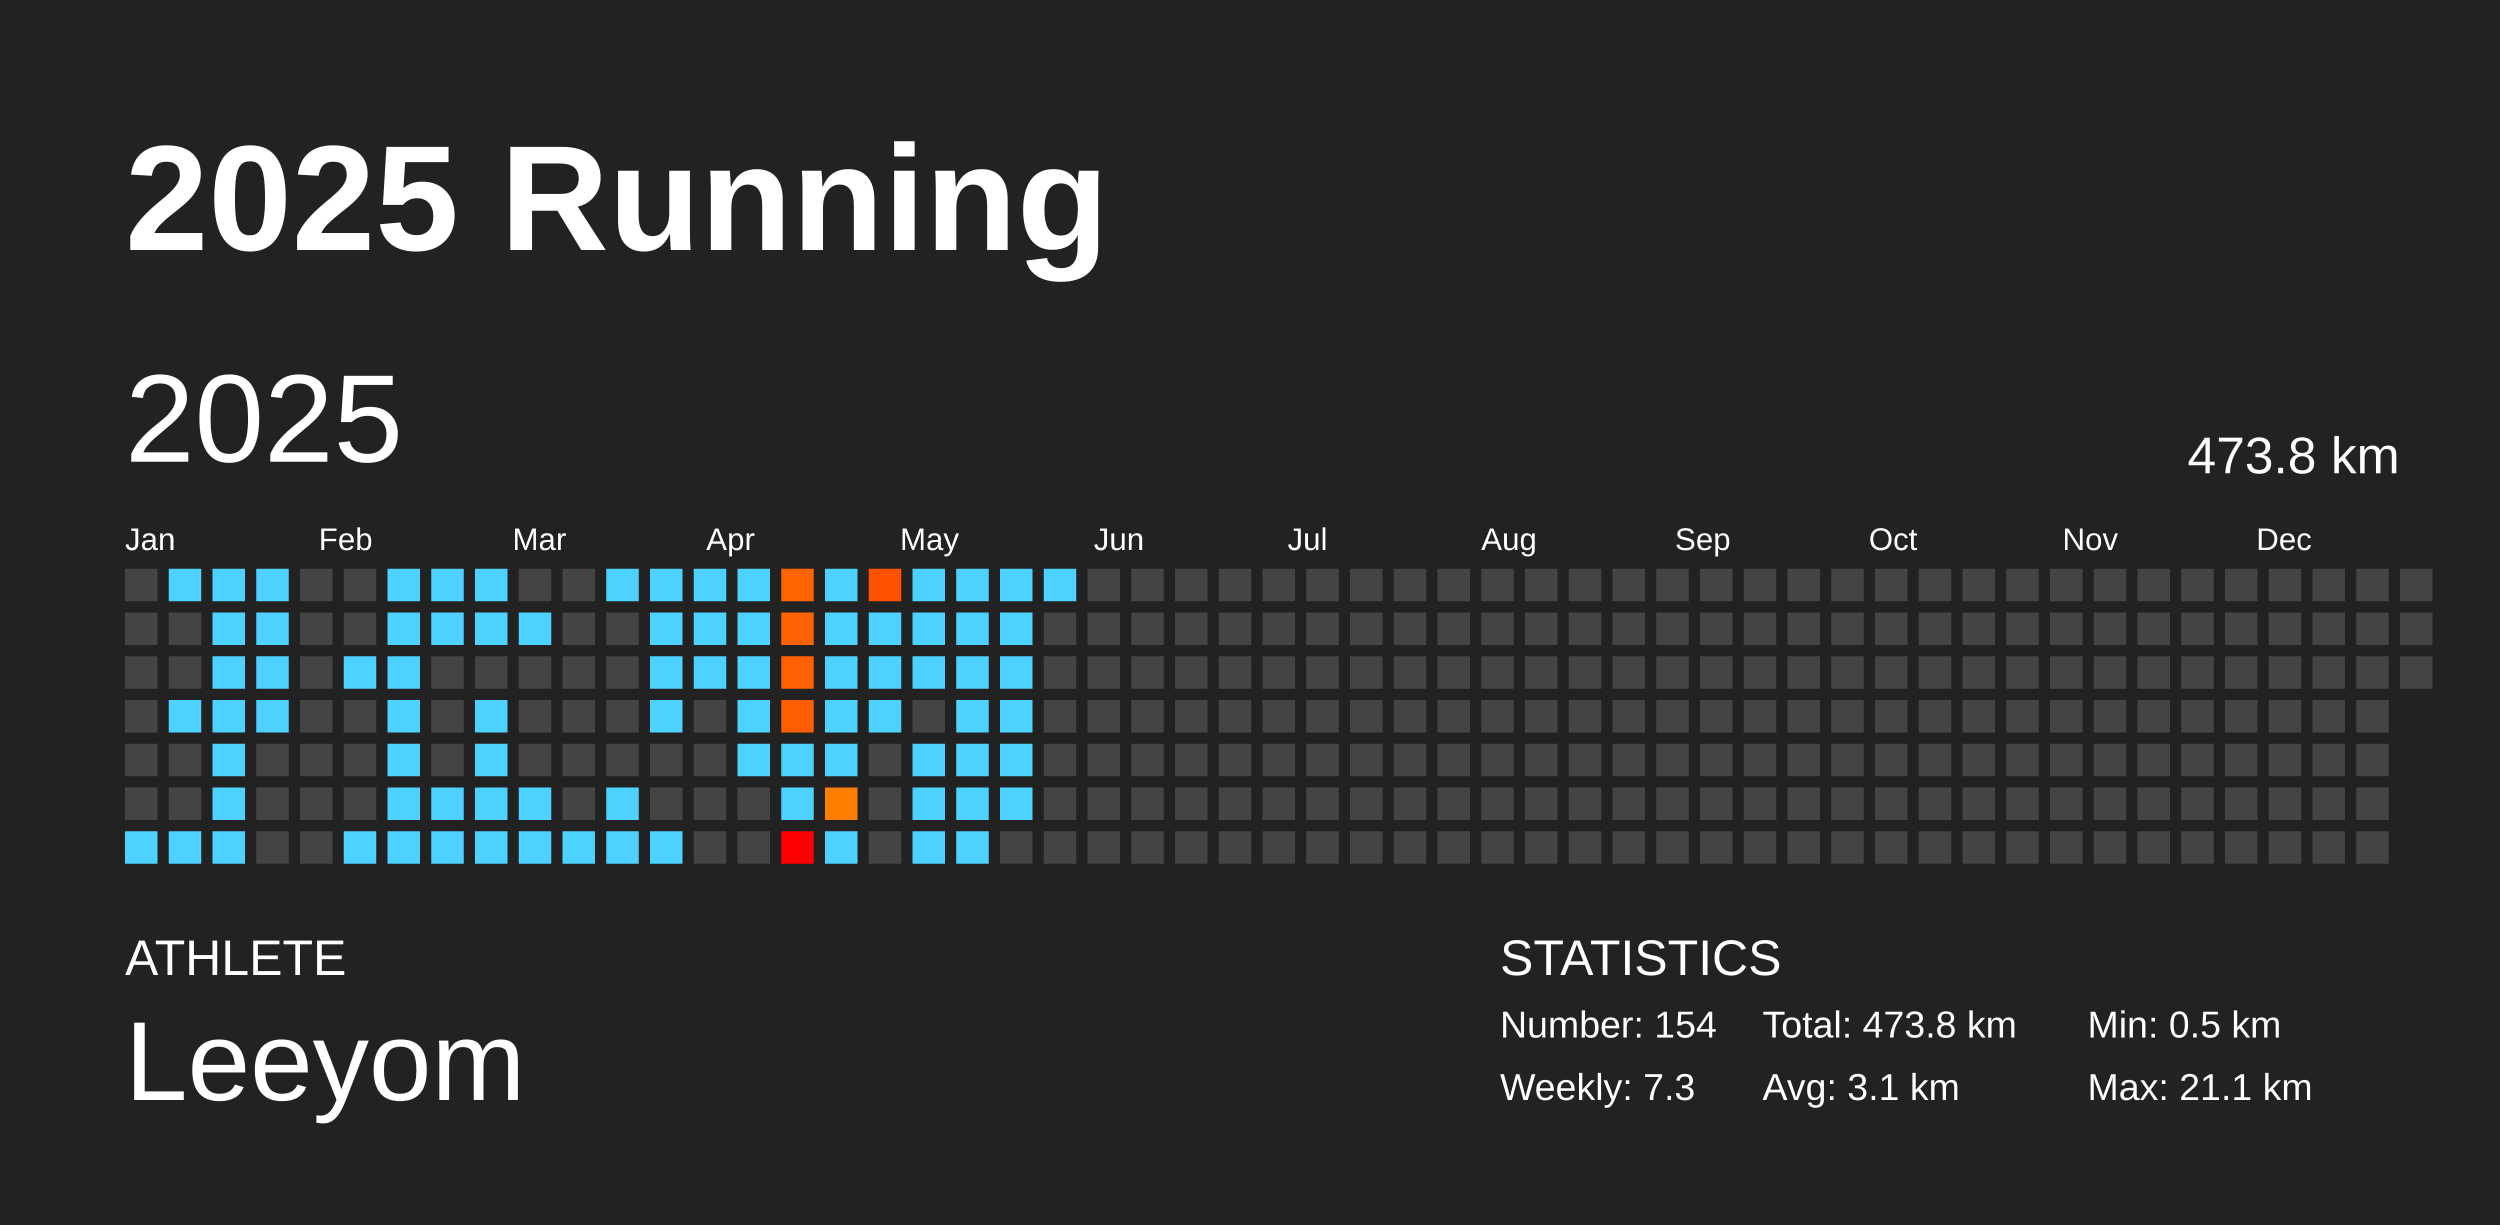
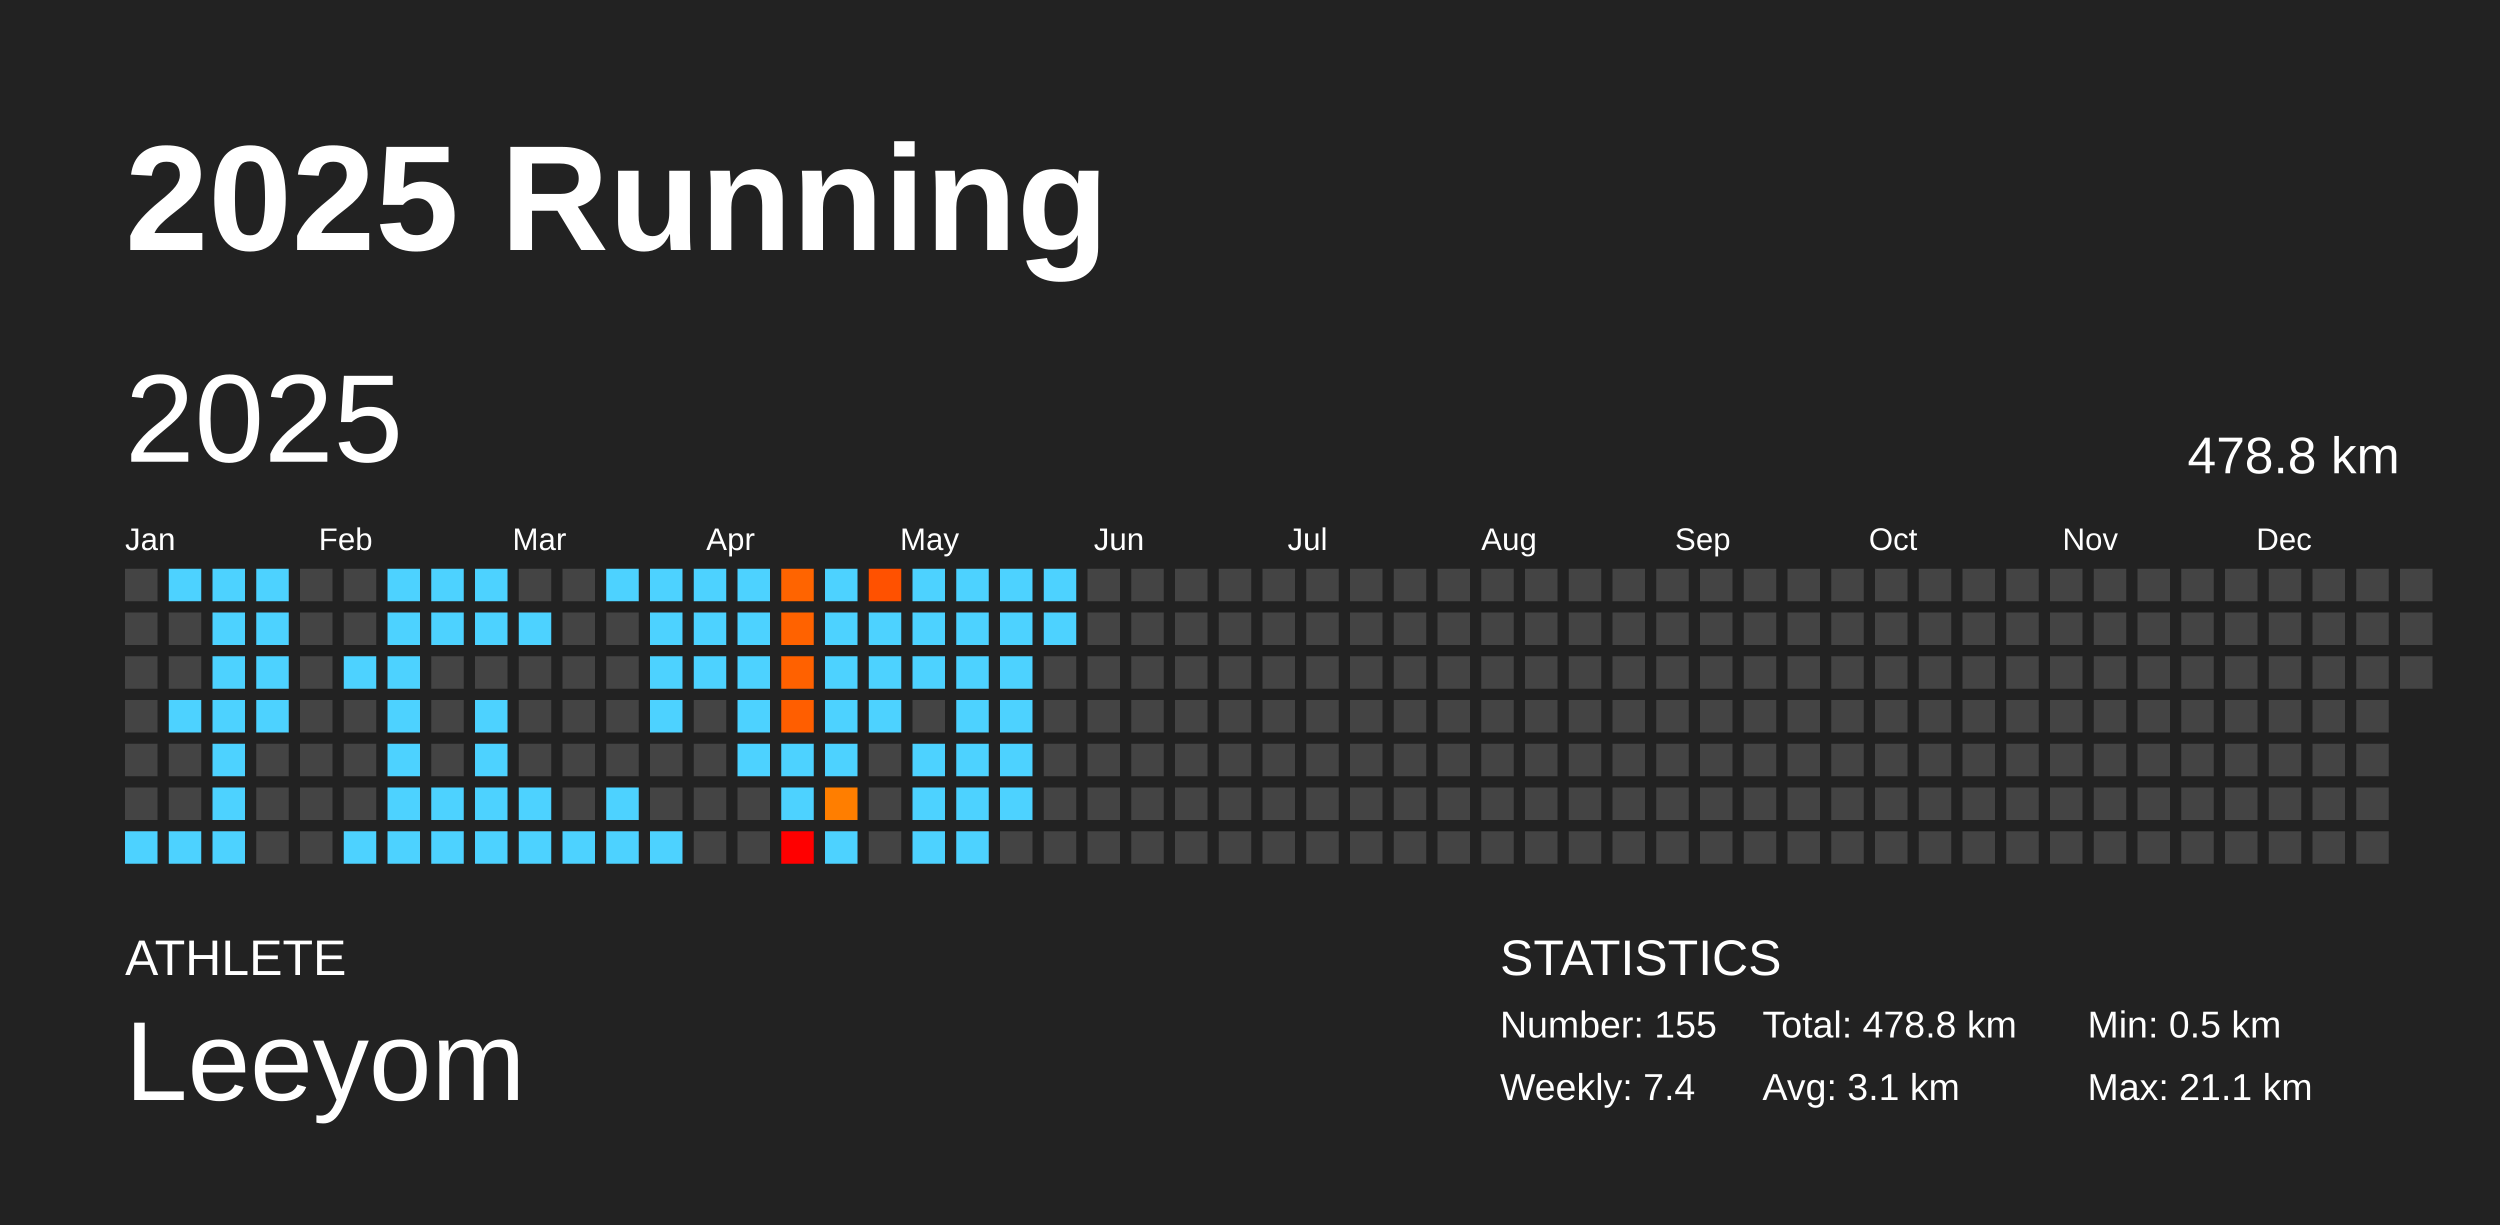
<svg xmlns="http://www.w3.org/2000/svg" baseProfile="full" height="98mm" version="1.1" viewBox="0,0,200,98" width="200mm">
  <defs />
  <rect fill="#222222" height="98" width="200" x="0" y="0" />
  <text fill="#FFFFFF" style="font-size:12px; font-family:Arial; font-weight:bold;" x="10" y="20">2025 Running</text>
  <text fill="#FFFFFF" style="font-size:4px; font-family:Arial" x="10" y="78">ATHLETE</text>
  <text fill="#FFFFFF" style="font-size:9px; font-family:Arial" x="10" y="88">Leeyom</text>
  <text fill="#FFFFFF" style="font-size:4px; font-family:Arial" x="120" y="78">STATISTICS</text>
-   <text fill="#FFFFFF" style="font-size:3px; font-family:Arial" x="120" y="83">Number: 154</text>
-   <text fill="#FFFFFF" style="font-size:3px; font-family:Arial" x="120" y="88">Weekly: 7.3</text>
-   <text fill="#FFFFFF" style="font-size:3px; font-family:Arial" x="141" y="83">Total: 473.8 km</text>
+   <text fill="#FFFFFF" style="font-size:3px; font-family:Arial" x="120" y="83">Number: 155</text>
+   <text fill="#FFFFFF" style="font-size:3px; font-family:Arial" x="120" y="88">Weekly: 7.4</text>
+   <text fill="#FFFFFF" style="font-size:3px; font-family:Arial" x="141" y="83">Total: 478.8 km</text>
  <text fill="#FFFFFF" style="font-size:3px; font-family:Arial" x="141" y="88">Avg: 3.1 km</text>
  <text fill="#FFFFFF" style="font-size:3px; font-family:Arial" x="167" y="83">Min: 0.5 km</text>
  <text fill="#FFFFFF" style="font-size:3px; font-family:Arial" x="167" y="88">Max: 21.1 km</text>
  <text dominant-baseline="hanging" fill="#FFFFFF" style="font-size:10.0px; font-family:Arial;" x="10" y="30">2025</text>
-   <text dominant-baseline="hanging" fill="#FFFFFF" style="font-size:4.125px; font-family:Arial;" x="175" y="35">473.8 km</text>
+   <text dominant-baseline="hanging" fill="#FFFFFF" style="font-size:4.125px; font-family:Arial;" x="175" y="35">478.8 km</text>
  <text fill="#FFFFFF" style="font-size:2.5px; font-family:Arial" x="10.0" y="44">Jan</text>
  <text fill="#FFFFFF" style="font-size:2.5px; font-family:Arial" x="25.5" y="44">Feb</text>
  <text fill="#FFFFFF" style="font-size:2.5px; font-family:Arial" x="41.0" y="44">Mar</text>
  <text fill="#FFFFFF" style="font-size:2.5px; font-family:Arial" x="56.5" y="44">Apr</text>
  <text fill="#FFFFFF" style="font-size:2.5px; font-family:Arial" x="72.0" y="44">May</text>
  <text fill="#FFFFFF" style="font-size:2.5px; font-family:Arial" x="87.5" y="44">Jun</text>
  <text fill="#FFFFFF" style="font-size:2.5px; font-family:Arial" x="103.0" y="44">Jul</text>
  <text fill="#FFFFFF" style="font-size:2.5px; font-family:Arial" x="118.5" y="44">Aug</text>
  <text fill="#FFFFFF" style="font-size:2.5px; font-family:Arial" x="134.0" y="44">Sep</text>
  <text fill="#FFFFFF" style="font-size:2.5px; font-family:Arial" x="149.5" y="44">Oct</text>
  <text fill="#FFFFFF" style="font-size:2.5px; font-family:Arial" x="165.0" y="44">Nov</text>
  <text fill="#FFFFFF" style="font-size:2.5px; font-family:Arial" x="180.5" y="44">Dec</text>
  <rect fill="#444444" height="2.6" width="2.6" x="10.0" y="45.5" />
  <rect fill="#444444" height="2.6" width="2.6" x="10.0" y="49.0" />
  <rect fill="#444444" height="2.6" width="2.6" x="10.0" y="52.5" />
  <rect fill="#444444" height="2.6" width="2.6" x="10.0" y="56.0" />
  <rect fill="#444444" height="2.6" width="2.6" x="10.0" y="59.5" />
  <rect fill="#444444" height="2.6" width="2.6" x="10.0" y="63.0" />
  <rect fill="#4dd2ff" height="2.6" width="2.6" x="10.0" y="66.5" />
  <rect fill="#4dd2ff" height="2.6" width="2.6" x="13.5" y="45.5" />
  <rect fill="#444444" height="2.6" width="2.6" x="13.5" y="49.0" />
  <rect fill="#444444" height="2.6" width="2.6" x="13.5" y="52.5" />
  <rect fill="#4dd2ff" height="2.6" width="2.6" x="13.5" y="56.0" />
  <rect fill="#444444" height="2.6" width="2.6" x="13.5" y="59.5" />
  <rect fill="#444444" height="2.6" width="2.6" x="13.5" y="63.0" />
  <rect fill="#4dd2ff" height="2.6" width="2.6" x="13.5" y="66.5" />
  <rect fill="#4dd2ff" height="2.6" width="2.6" x="17.0" y="45.5" />
  <rect fill="#4dd2ff" height="2.6" width="2.6" x="17.0" y="49.0" />
  <rect fill="#4dd2ff" height="2.6" width="2.6" x="17.0" y="52.5" />
  <rect fill="#4dd2ff" height="2.6" width="2.6" x="17.0" y="56.0" />
  <rect fill="#4dd2ff" height="2.6" width="2.6" x="17.0" y="59.5" />
  <rect fill="#4dd2ff" height="2.6" width="2.6" x="17.0" y="63.0" />
  <rect fill="#4dd2ff" height="2.6" width="2.6" x="17.0" y="66.5" />
  <rect fill="#4dd2ff" height="2.6" width="2.6" x="20.5" y="45.5" />
  <rect fill="#4dd2ff" height="2.6" width="2.6" x="20.5" y="49.0" />
  <rect fill="#4dd2ff" height="2.6" width="2.6" x="20.5" y="52.5" />
  <rect fill="#4dd2ff" height="2.6" width="2.6" x="20.5" y="56.0" />
  <rect fill="#444444" height="2.6" width="2.6" x="20.5" y="59.5" />
  <rect fill="#444444" height="2.6" width="2.6" x="20.5" y="63.0" />
  <rect fill="#444444" height="2.6" width="2.6" x="20.5" y="66.5" />
  <rect fill="#444444" height="2.6" width="2.6" x="24.0" y="45.5" />
  <rect fill="#444444" height="2.6" width="2.6" x="24.0" y="49.0" />
  <rect fill="#444444" height="2.6" width="2.6" x="24.0" y="52.5" />
  <rect fill="#444444" height="2.6" width="2.6" x="24.0" y="56.0" />
  <rect fill="#444444" height="2.6" width="2.6" x="24.0" y="59.5" />
  <rect fill="#444444" height="2.6" width="2.6" x="24.0" y="63.0" />
  <rect fill="#444444" height="2.6" width="2.6" x="24.0" y="66.5" />
  <rect fill="#444444" height="2.6" width="2.6" x="27.5" y="45.5" />
  <rect fill="#444444" height="2.6" width="2.6" x="27.5" y="49.0" />
  <rect fill="#4dd2ff" height="2.6" width="2.6" x="27.5" y="52.5" />
  <rect fill="#444444" height="2.6" width="2.6" x="27.5" y="56.0" />
  <rect fill="#444444" height="2.6" width="2.6" x="27.5" y="59.5" />
  <rect fill="#444444" height="2.6" width="2.6" x="27.5" y="63.0" />
  <rect fill="#4dd2ff" height="2.6" width="2.6" x="27.5" y="66.5" />
  <rect fill="#4dd2ff" height="2.6" width="2.6" x="31.0" y="45.5" />
  <rect fill="#4dd2ff" height="2.6" width="2.6" x="31.0" y="49.0" />
  <rect fill="#4dd2ff" height="2.6" width="2.6" x="31.0" y="52.5" />
  <rect fill="#4dd2ff" height="2.6" width="2.6" x="31.0" y="56.0" />
  <rect fill="#4dd2ff" height="2.6" width="2.6" x="31.0" y="59.5" />
  <rect fill="#4dd2ff" height="2.6" width="2.6" x="31.0" y="63.0" />
  <rect fill="#4dd2ff" height="2.6" width="2.6" x="31.0" y="66.5" />
  <rect fill="#4dd2ff" height="2.6" width="2.6" x="34.5" y="45.5" />
  <rect fill="#4dd2ff" height="2.6" width="2.6" x="34.5" y="49.0" />
  <rect fill="#444444" height="2.6" width="2.6" x="34.5" y="52.5" />
  <rect fill="#444444" height="2.6" width="2.6" x="34.5" y="56.0" />
  <rect fill="#444444" height="2.6" width="2.6" x="34.5" y="59.5" />
  <rect fill="#4dd2ff" height="2.6" width="2.6" x="34.5" y="63.0" />
  <rect fill="#4dd2ff" height="2.6" width="2.6" x="34.5" y="66.5" />
  <rect fill="#4dd2ff" height="2.6" width="2.6" x="38.0" y="45.5" />
  <rect fill="#4dd2ff" height="2.6" width="2.6" x="38.0" y="49.0" />
  <rect fill="#444444" height="2.6" width="2.6" x="38.0" y="52.5" />
  <rect fill="#4dd2ff" height="2.6" width="2.6" x="38.0" y="56.0" />
  <rect fill="#4dd2ff" height="2.6" width="2.6" x="38.0" y="59.5" />
  <rect fill="#4dd2ff" height="2.6" width="2.6" x="38.0" y="63.0" />
  <rect fill="#4dd2ff" height="2.6" width="2.6" x="38.0" y="66.5" />
  <rect fill="#444444" height="2.6" width="2.6" x="41.5" y="45.5" />
  <rect fill="#4dd2ff" height="2.6" width="2.6" x="41.5" y="49.0" />
  <rect fill="#444444" height="2.6" width="2.6" x="41.5" y="52.5" />
  <rect fill="#444444" height="2.6" width="2.6" x="41.5" y="56.0" />
  <rect fill="#444444" height="2.6" width="2.6" x="41.5" y="59.5" />
  <rect fill="#4dd2ff" height="2.6" width="2.6" x="41.5" y="63.0" />
  <rect fill="#4dd2ff" height="2.6" width="2.6" x="41.5" y="66.5" />
  <rect fill="#444444" height="2.6" width="2.6" x="45.0" y="45.5" />
  <rect fill="#444444" height="2.6" width="2.6" x="45.0" y="49.0" />
  <rect fill="#444444" height="2.6" width="2.6" x="45.0" y="52.5" />
  <rect fill="#444444" height="2.6" width="2.6" x="45.0" y="56.0" />
  <rect fill="#444444" height="2.6" width="2.6" x="45.0" y="59.5" />
  <rect fill="#444444" height="2.6" width="2.6" x="45.0" y="63.0" />
  <rect fill="#4dd2ff" height="2.6" width="2.6" x="45.0" y="66.5" />
  <rect fill="#4dd2ff" height="2.6" width="2.6" x="48.5" y="45.5" />
  <rect fill="#444444" height="2.6" width="2.6" x="48.5" y="49.0" />
  <rect fill="#444444" height="2.6" width="2.6" x="48.5" y="52.5" />
  <rect fill="#444444" height="2.6" width="2.6" x="48.5" y="56.0" />
  <rect fill="#444444" height="2.6" width="2.6" x="48.5" y="59.5" />
  <rect fill="#4dd2ff" height="2.6" width="2.6" x="48.5" y="63.0" />
  <rect fill="#4dd2ff" height="2.6" width="2.6" x="48.5" y="66.5" />
  <rect fill="#4dd2ff" height="2.6" width="2.6" x="52.0" y="45.5" />
  <rect fill="#4dd2ff" height="2.6" width="2.6" x="52.0" y="49.0" />
  <rect fill="#4dd2ff" height="2.6" width="2.6" x="52.0" y="52.5" />
  <rect fill="#4dd2ff" height="2.6" width="2.6" x="52.0" y="56.0" />
  <rect fill="#444444" height="2.6" width="2.6" x="52.0" y="59.5" />
  <rect fill="#444444" height="2.6" width="2.6" x="52.0" y="63.0" />
  <rect fill="#4dd2ff" height="2.6" width="2.6" x="52.0" y="66.5" />
  <rect fill="#4dd2ff" height="2.6" width="2.6" x="55.5" y="45.5" />
  <rect fill="#4dd2ff" height="2.6" width="2.6" x="55.5" y="49.0" />
  <rect fill="#4dd2ff" height="2.6" width="2.6" x="55.5" y="52.5" />
  <rect fill="#444444" height="2.6" width="2.6" x="55.5" y="56.0" />
  <rect fill="#444444" height="2.6" width="2.6" x="55.5" y="59.5" />
  <rect fill="#444444" height="2.6" width="2.6" x="55.5" y="63.0" />
  <rect fill="#444444" height="2.6" width="2.6" x="55.5" y="66.5" />
  <rect fill="#4dd2ff" height="2.6" width="2.6" x="59.0" y="45.5" />
  <rect fill="#4dd2ff" height="2.6" width="2.6" x="59.0" y="49.0" />
  <rect fill="#4dd2ff" height="2.6" width="2.6" x="59.0" y="52.5" />
  <rect fill="#4dd2ff" height="2.6" width="2.6" x="59.0" y="56.0" />
  <rect fill="#4dd2ff" height="2.6" width="2.6" x="59.0" y="59.5" />
  <rect fill="#444444" height="2.6" width="2.6" x="59.0" y="63.0" />
  <rect fill="#444444" height="2.6" width="2.6" x="59.0" y="66.5" />
  <rect fill="#ff6400" height="2.6" width="2.6" x="62.5" y="45.5" />
  <rect fill="#ff6200" height="2.6" width="2.6" x="62.5" y="49.0" />
  <rect fill="#ff6100" height="2.6" width="2.6" x="62.5" y="52.5" />
  <rect fill="#ff5e00" height="2.6" width="2.6" x="62.5" y="56.0" />
  <rect fill="#4dd2ff" height="2.6" width="2.6" x="62.5" y="59.5" />
  <rect fill="#4dd2ff" height="2.6" width="2.6" x="62.5" y="63.0" />
  <rect fill="red" height="2.6" width="2.6" x="62.5" y="66.5" />
  <rect fill="#4dd2ff" height="2.6" width="2.6" x="66.0" y="45.5" />
  <rect fill="#4dd2ff" height="2.6" width="2.6" x="66.0" y="49.0" />
  <rect fill="#4dd2ff" height="2.6" width="2.6" x="66.0" y="52.5" />
  <rect fill="#4dd2ff" height="2.6" width="2.6" x="66.0" y="56.0" />
  <rect fill="#4dd2ff" height="2.6" width="2.6" x="66.0" y="59.5" />
  <rect fill="#ff7e00" height="2.6" width="2.6" x="66.0" y="63.0" />
  <rect fill="#4dd2ff" height="2.6" width="2.6" x="66.0" y="66.5" />
  <rect fill="#ff5100" height="2.6" width="2.6" x="69.5" y="45.5" />
  <rect fill="#4dd2ff" height="2.6" width="2.6" x="69.5" y="49.0" />
  <rect fill="#4dd2ff" height="2.6" width="2.6" x="69.5" y="52.5" />
  <rect fill="#4dd2ff" height="2.6" width="2.6" x="69.5" y="56.0" />
  <rect fill="#444444" height="2.6" width="2.6" x="69.5" y="59.5" />
  <rect fill="#444444" height="2.6" width="2.6" x="69.5" y="63.0" />
  <rect fill="#444444" height="2.6" width="2.6" x="69.5" y="66.5" />
  <rect fill="#4dd2ff" height="2.6" width="2.6" x="73.0" y="45.5" />
  <rect fill="#4dd2ff" height="2.6" width="2.6" x="73.0" y="49.0" />
  <rect fill="#4dd2ff" height="2.6" width="2.6" x="73.0" y="52.5" />
  <rect fill="#444444" height="2.6" width="2.6" x="73.0" y="56.0" />
  <rect fill="#4dd2ff" height="2.6" width="2.6" x="73.0" y="59.5" />
  <rect fill="#4dd2ff" height="2.6" width="2.6" x="73.0" y="63.0" />
  <rect fill="#4dd2ff" height="2.6" width="2.6" x="73.0" y="66.5" />
  <rect fill="#4dd2ff" height="2.6" width="2.6" x="76.5" y="45.5" />
  <rect fill="#4dd2ff" height="2.6" width="2.6" x="76.5" y="49.0" />
  <rect fill="#4dd2ff" height="2.6" width="2.6" x="76.5" y="52.5" />
  <rect fill="#4dd2ff" height="2.6" width="2.6" x="76.5" y="56.0" />
  <rect fill="#4dd2ff" height="2.6" width="2.6" x="76.5" y="59.5" />
  <rect fill="#4dd2ff" height="2.6" width="2.6" x="76.5" y="63.0" />
  <rect fill="#4dd2ff" height="2.6" width="2.6" x="76.5" y="66.5" />
  <rect fill="#4dd2ff" height="2.6" width="2.6" x="80.0" y="45.5" />
  <rect fill="#4dd2ff" height="2.6" width="2.6" x="80.0" y="49.0" />
  <rect fill="#4dd2ff" height="2.6" width="2.6" x="80.0" y="52.5" />
  <rect fill="#4dd2ff" height="2.6" width="2.6" x="80.0" y="56.0" />
  <rect fill="#4dd2ff" height="2.6" width="2.6" x="80.0" y="59.5" />
  <rect fill="#4dd2ff" height="2.6" width="2.6" x="80.0" y="63.0" />
  <rect fill="#444444" height="2.6" width="2.6" x="80.0" y="66.5" />
  <rect fill="#4dd2ff" height="2.6" width="2.6" x="83.5" y="45.5" />
-   <rect fill="#444444" height="2.6" width="2.6" x="83.5" y="49.0" />
+   <rect fill="#4dd2ff" height="2.6" width="2.6" x="83.5" y="49.0" />
  <rect fill="#444444" height="2.6" width="2.6" x="83.5" y="52.5" />
  <rect fill="#444444" height="2.6" width="2.6" x="83.5" y="56.0" />
  <rect fill="#444444" height="2.6" width="2.6" x="83.5" y="59.5" />
  <rect fill="#444444" height="2.6" width="2.6" x="83.5" y="63.0" />
  <rect fill="#444444" height="2.6" width="2.6" x="83.5" y="66.5" />
  <rect fill="#444444" height="2.6" width="2.6" x="87.0" y="45.5" />
  <rect fill="#444444" height="2.6" width="2.6" x="87.0" y="49.0" />
  <rect fill="#444444" height="2.6" width="2.6" x="87.0" y="52.5" />
  <rect fill="#444444" height="2.6" width="2.6" x="87.0" y="56.0" />
  <rect fill="#444444" height="2.6" width="2.6" x="87.0" y="59.5" />
  <rect fill="#444444" height="2.6" width="2.6" x="87.0" y="63.0" />
  <rect fill="#444444" height="2.6" width="2.6" x="87.0" y="66.5" />
  <rect fill="#444444" height="2.6" width="2.6" x="90.5" y="45.5" />
  <rect fill="#444444" height="2.6" width="2.6" x="90.5" y="49.0" />
  <rect fill="#444444" height="2.6" width="2.6" x="90.5" y="52.5" />
  <rect fill="#444444" height="2.6" width="2.6" x="90.5" y="56.0" />
  <rect fill="#444444" height="2.6" width="2.6" x="90.5" y="59.5" />
  <rect fill="#444444" height="2.6" width="2.6" x="90.5" y="63.0" />
  <rect fill="#444444" height="2.6" width="2.6" x="90.5" y="66.5" />
  <rect fill="#444444" height="2.6" width="2.6" x="94.0" y="45.5" />
  <rect fill="#444444" height="2.6" width="2.6" x="94.0" y="49.0" />
  <rect fill="#444444" height="2.6" width="2.6" x="94.0" y="52.5" />
  <rect fill="#444444" height="2.6" width="2.6" x="94.0" y="56.0" />
  <rect fill="#444444" height="2.6" width="2.6" x="94.0" y="59.5" />
  <rect fill="#444444" height="2.6" width="2.6" x="94.0" y="63.0" />
  <rect fill="#444444" height="2.6" width="2.6" x="94.0" y="66.5" />
  <rect fill="#444444" height="2.6" width="2.6" x="97.5" y="45.5" />
  <rect fill="#444444" height="2.6" width="2.6" x="97.5" y="49.0" />
  <rect fill="#444444" height="2.6" width="2.6" x="97.5" y="52.5" />
  <rect fill="#444444" height="2.6" width="2.6" x="97.5" y="56.0" />
  <rect fill="#444444" height="2.6" width="2.6" x="97.5" y="59.5" />
  <rect fill="#444444" height="2.6" width="2.6" x="97.5" y="63.0" />
  <rect fill="#444444" height="2.6" width="2.6" x="97.5" y="66.5" />
  <rect fill="#444444" height="2.6" width="2.6" x="101.0" y="45.5" />
  <rect fill="#444444" height="2.6" width="2.6" x="101.0" y="49.0" />
  <rect fill="#444444" height="2.6" width="2.6" x="101.0" y="52.5" />
  <rect fill="#444444" height="2.6" width="2.6" x="101.0" y="56.0" />
  <rect fill="#444444" height="2.6" width="2.6" x="101.0" y="59.5" />
  <rect fill="#444444" height="2.6" width="2.6" x="101.0" y="63.0" />
  <rect fill="#444444" height="2.6" width="2.6" x="101.0" y="66.5" />
  <rect fill="#444444" height="2.6" width="2.6" x="104.5" y="45.5" />
  <rect fill="#444444" height="2.6" width="2.6" x="104.5" y="49.0" />
  <rect fill="#444444" height="2.6" width="2.6" x="104.5" y="52.5" />
  <rect fill="#444444" height="2.6" width="2.6" x="104.5" y="56.0" />
  <rect fill="#444444" height="2.6" width="2.6" x="104.5" y="59.5" />
  <rect fill="#444444" height="2.6" width="2.6" x="104.5" y="63.0" />
  <rect fill="#444444" height="2.6" width="2.6" x="104.5" y="66.5" />
  <rect fill="#444444" height="2.6" width="2.6" x="108.0" y="45.5" />
  <rect fill="#444444" height="2.6" width="2.6" x="108.0" y="49.0" />
  <rect fill="#444444" height="2.6" width="2.6" x="108.0" y="52.5" />
  <rect fill="#444444" height="2.6" width="2.6" x="108.0" y="56.0" />
  <rect fill="#444444" height="2.6" width="2.6" x="108.0" y="59.5" />
  <rect fill="#444444" height="2.6" width="2.6" x="108.0" y="63.0" />
  <rect fill="#444444" height="2.6" width="2.6" x="108.0" y="66.5" />
  <rect fill="#444444" height="2.6" width="2.6" x="111.5" y="45.5" />
  <rect fill="#444444" height="2.6" width="2.6" x="111.5" y="49.0" />
  <rect fill="#444444" height="2.6" width="2.6" x="111.5" y="52.5" />
  <rect fill="#444444" height="2.6" width="2.6" x="111.5" y="56.0" />
  <rect fill="#444444" height="2.6" width="2.6" x="111.5" y="59.5" />
  <rect fill="#444444" height="2.6" width="2.6" x="111.5" y="63.0" />
  <rect fill="#444444" height="2.6" width="2.6" x="111.5" y="66.5" />
  <rect fill="#444444" height="2.6" width="2.6" x="115.0" y="45.5" />
  <rect fill="#444444" height="2.6" width="2.6" x="115.0" y="49.0" />
  <rect fill="#444444" height="2.6" width="2.6" x="115.0" y="52.5" />
  <rect fill="#444444" height="2.6" width="2.6" x="115.0" y="56.0" />
  <rect fill="#444444" height="2.6" width="2.6" x="115.0" y="59.5" />
  <rect fill="#444444" height="2.6" width="2.6" x="115.0" y="63.0" />
  <rect fill="#444444" height="2.6" width="2.6" x="115.0" y="66.5" />
  <rect fill="#444444" height="2.6" width="2.6" x="118.5" y="45.5" />
  <rect fill="#444444" height="2.6" width="2.6" x="118.5" y="49.0" />
  <rect fill="#444444" height="2.6" width="2.6" x="118.5" y="52.5" />
  <rect fill="#444444" height="2.6" width="2.6" x="118.5" y="56.0" />
  <rect fill="#444444" height="2.6" width="2.6" x="118.5" y="59.5" />
  <rect fill="#444444" height="2.6" width="2.6" x="118.5" y="63.0" />
  <rect fill="#444444" height="2.6" width="2.6" x="118.5" y="66.5" />
  <rect fill="#444444" height="2.6" width="2.6" x="122.0" y="45.5" />
  <rect fill="#444444" height="2.6" width="2.6" x="122.0" y="49.0" />
  <rect fill="#444444" height="2.6" width="2.6" x="122.0" y="52.5" />
  <rect fill="#444444" height="2.6" width="2.6" x="122.0" y="56.0" />
  <rect fill="#444444" height="2.6" width="2.6" x="122.0" y="59.5" />
  <rect fill="#444444" height="2.6" width="2.6" x="122.0" y="63.0" />
  <rect fill="#444444" height="2.6" width="2.6" x="122.0" y="66.5" />
  <rect fill="#444444" height="2.6" width="2.6" x="125.5" y="45.5" />
  <rect fill="#444444" height="2.6" width="2.6" x="125.5" y="49.0" />
  <rect fill="#444444" height="2.6" width="2.6" x="125.5" y="52.5" />
  <rect fill="#444444" height="2.6" width="2.6" x="125.5" y="56.0" />
  <rect fill="#444444" height="2.6" width="2.6" x="125.5" y="59.5" />
  <rect fill="#444444" height="2.6" width="2.6" x="125.5" y="63.0" />
  <rect fill="#444444" height="2.6" width="2.6" x="125.5" y="66.5" />
  <rect fill="#444444" height="2.6" width="2.6" x="129.0" y="45.5" />
  <rect fill="#444444" height="2.6" width="2.6" x="129.0" y="49.0" />
  <rect fill="#444444" height="2.6" width="2.6" x="129.0" y="52.5" />
  <rect fill="#444444" height="2.6" width="2.6" x="129.0" y="56.0" />
  <rect fill="#444444" height="2.6" width="2.6" x="129.0" y="59.5" />
  <rect fill="#444444" height="2.6" width="2.6" x="129.0" y="63.0" />
  <rect fill="#444444" height="2.6" width="2.6" x="129.0" y="66.5" />
  <rect fill="#444444" height="2.6" width="2.6" x="132.5" y="45.5" />
  <rect fill="#444444" height="2.6" width="2.6" x="132.5" y="49.0" />
  <rect fill="#444444" height="2.6" width="2.6" x="132.5" y="52.5" />
  <rect fill="#444444" height="2.6" width="2.6" x="132.5" y="56.0" />
  <rect fill="#444444" height="2.6" width="2.6" x="132.5" y="59.5" />
  <rect fill="#444444" height="2.6" width="2.6" x="132.5" y="63.0" />
  <rect fill="#444444" height="2.6" width="2.6" x="132.5" y="66.5" />
  <rect fill="#444444" height="2.6" width="2.6" x="136.0" y="45.5" />
  <rect fill="#444444" height="2.6" width="2.6" x="136.0" y="49.0" />
  <rect fill="#444444" height="2.6" width="2.6" x="136.0" y="52.5" />
  <rect fill="#444444" height="2.6" width="2.6" x="136.0" y="56.0" />
  <rect fill="#444444" height="2.6" width="2.6" x="136.0" y="59.5" />
  <rect fill="#444444" height="2.6" width="2.6" x="136.0" y="63.0" />
  <rect fill="#444444" height="2.6" width="2.6" x="136.0" y="66.5" />
  <rect fill="#444444" height="2.6" width="2.6" x="139.5" y="45.5" />
  <rect fill="#444444" height="2.6" width="2.6" x="139.5" y="49.0" />
  <rect fill="#444444" height="2.6" width="2.6" x="139.5" y="52.5" />
  <rect fill="#444444" height="2.6" width="2.6" x="139.5" y="56.0" />
  <rect fill="#444444" height="2.6" width="2.6" x="139.5" y="59.5" />
  <rect fill="#444444" height="2.6" width="2.6" x="139.5" y="63.0" />
  <rect fill="#444444" height="2.6" width="2.6" x="139.5" y="66.5" />
  <rect fill="#444444" height="2.6" width="2.6" x="143.0" y="45.5" />
  <rect fill="#444444" height="2.6" width="2.6" x="143.0" y="49.0" />
  <rect fill="#444444" height="2.6" width="2.6" x="143.0" y="52.5" />
  <rect fill="#444444" height="2.6" width="2.6" x="143.0" y="56.0" />
  <rect fill="#444444" height="2.6" width="2.6" x="143.0" y="59.5" />
  <rect fill="#444444" height="2.6" width="2.6" x="143.0" y="63.0" />
  <rect fill="#444444" height="2.6" width="2.6" x="143.0" y="66.5" />
  <rect fill="#444444" height="2.6" width="2.6" x="146.5" y="45.5" />
  <rect fill="#444444" height="2.6" width="2.6" x="146.5" y="49.0" />
  <rect fill="#444444" height="2.6" width="2.6" x="146.5" y="52.5" />
  <rect fill="#444444" height="2.6" width="2.6" x="146.5" y="56.0" />
  <rect fill="#444444" height="2.6" width="2.6" x="146.5" y="59.5" />
  <rect fill="#444444" height="2.6" width="2.6" x="146.5" y="63.0" />
  <rect fill="#444444" height="2.6" width="2.6" x="146.5" y="66.5" />
  <rect fill="#444444" height="2.6" width="2.6" x="150.0" y="45.5" />
  <rect fill="#444444" height="2.6" width="2.6" x="150.0" y="49.0" />
  <rect fill="#444444" height="2.6" width="2.6" x="150.0" y="52.5" />
  <rect fill="#444444" height="2.6" width="2.6" x="150.0" y="56.0" />
  <rect fill="#444444" height="2.6" width="2.6" x="150.0" y="59.5" />
  <rect fill="#444444" height="2.6" width="2.6" x="150.0" y="63.0" />
  <rect fill="#444444" height="2.6" width="2.6" x="150.0" y="66.5" />
  <rect fill="#444444" height="2.6" width="2.6" x="153.5" y="45.5" />
  <rect fill="#444444" height="2.6" width="2.6" x="153.5" y="49.0" />
  <rect fill="#444444" height="2.6" width="2.6" x="153.5" y="52.5" />
  <rect fill="#444444" height="2.6" width="2.6" x="153.5" y="56.0" />
  <rect fill="#444444" height="2.6" width="2.6" x="153.5" y="59.5" />
  <rect fill="#444444" height="2.6" width="2.6" x="153.5" y="63.0" />
  <rect fill="#444444" height="2.6" width="2.6" x="153.5" y="66.5" />
  <rect fill="#444444" height="2.6" width="2.6" x="157.0" y="45.5" />
  <rect fill="#444444" height="2.6" width="2.6" x="157.0" y="49.0" />
  <rect fill="#444444" height="2.6" width="2.6" x="157.0" y="52.5" />
  <rect fill="#444444" height="2.6" width="2.6" x="157.0" y="56.0" />
  <rect fill="#444444" height="2.6" width="2.6" x="157.0" y="59.5" />
  <rect fill="#444444" height="2.6" width="2.6" x="157.0" y="63.0" />
  <rect fill="#444444" height="2.6" width="2.6" x="157.0" y="66.5" />
  <rect fill="#444444" height="2.6" width="2.6" x="160.5" y="45.5" />
  <rect fill="#444444" height="2.6" width="2.6" x="160.5" y="49.0" />
  <rect fill="#444444" height="2.6" width="2.6" x="160.5" y="52.5" />
  <rect fill="#444444" height="2.6" width="2.6" x="160.5" y="56.0" />
  <rect fill="#444444" height="2.6" width="2.6" x="160.5" y="59.5" />
  <rect fill="#444444" height="2.6" width="2.6" x="160.5" y="63.0" />
  <rect fill="#444444" height="2.6" width="2.6" x="160.5" y="66.5" />
  <rect fill="#444444" height="2.6" width="2.6" x="164.0" y="45.5" />
  <rect fill="#444444" height="2.6" width="2.6" x="164.0" y="49.0" />
  <rect fill="#444444" height="2.6" width="2.6" x="164.0" y="52.5" />
  <rect fill="#444444" height="2.6" width="2.6" x="164.0" y="56.0" />
  <rect fill="#444444" height="2.6" width="2.6" x="164.0" y="59.5" />
  <rect fill="#444444" height="2.6" width="2.6" x="164.0" y="63.0" />
  <rect fill="#444444" height="2.6" width="2.6" x="164.0" y="66.5" />
  <rect fill="#444444" height="2.6" width="2.6" x="167.5" y="45.5" />
  <rect fill="#444444" height="2.6" width="2.6" x="167.5" y="49.0" />
  <rect fill="#444444" height="2.6" width="2.6" x="167.5" y="52.5" />
  <rect fill="#444444" height="2.6" width="2.6" x="167.5" y="56.0" />
  <rect fill="#444444" height="2.6" width="2.6" x="167.5" y="59.5" />
  <rect fill="#444444" height="2.6" width="2.6" x="167.5" y="63.0" />
  <rect fill="#444444" height="2.6" width="2.6" x="167.5" y="66.5" />
  <rect fill="#444444" height="2.6" width="2.6" x="171.0" y="45.5" />
  <rect fill="#444444" height="2.6" width="2.6" x="171.0" y="49.0" />
  <rect fill="#444444" height="2.6" width="2.6" x="171.0" y="52.5" />
  <rect fill="#444444" height="2.6" width="2.6" x="171.0" y="56.0" />
  <rect fill="#444444" height="2.6" width="2.6" x="171.0" y="59.5" />
  <rect fill="#444444" height="2.6" width="2.6" x="171.0" y="63.0" />
  <rect fill="#444444" height="2.6" width="2.6" x="171.0" y="66.5" />
  <rect fill="#444444" height="2.6" width="2.6" x="174.5" y="45.5" />
  <rect fill="#444444" height="2.6" width="2.6" x="174.5" y="49.0" />
  <rect fill="#444444" height="2.6" width="2.6" x="174.5" y="52.5" />
  <rect fill="#444444" height="2.6" width="2.6" x="174.5" y="56.0" />
  <rect fill="#444444" height="2.6" width="2.6" x="174.5" y="59.5" />
  <rect fill="#444444" height="2.6" width="2.6" x="174.5" y="63.0" />
  <rect fill="#444444" height="2.6" width="2.6" x="174.5" y="66.5" />
  <rect fill="#444444" height="2.6" width="2.6" x="178.0" y="45.5" />
  <rect fill="#444444" height="2.6" width="2.6" x="178.0" y="49.0" />
  <rect fill="#444444" height="2.6" width="2.6" x="178.0" y="52.5" />
  <rect fill="#444444" height="2.6" width="2.6" x="178.0" y="56.0" />
  <rect fill="#444444" height="2.6" width="2.6" x="178.0" y="59.5" />
  <rect fill="#444444" height="2.6" width="2.6" x="178.0" y="63.0" />
  <rect fill="#444444" height="2.6" width="2.6" x="178.0" y="66.5" />
  <rect fill="#444444" height="2.6" width="2.6" x="181.5" y="45.5" />
  <rect fill="#444444" height="2.6" width="2.6" x="181.5" y="49.0" />
  <rect fill="#444444" height="2.6" width="2.6" x="181.5" y="52.5" />
  <rect fill="#444444" height="2.6" width="2.6" x="181.5" y="56.0" />
  <rect fill="#444444" height="2.6" width="2.6" x="181.5" y="59.5" />
  <rect fill="#444444" height="2.6" width="2.6" x="181.5" y="63.0" />
  <rect fill="#444444" height="2.6" width="2.6" x="181.5" y="66.5" />
  <rect fill="#444444" height="2.6" width="2.6" x="185.0" y="45.5" />
  <rect fill="#444444" height="2.6" width="2.6" x="185.0" y="49.0" />
  <rect fill="#444444" height="2.6" width="2.6" x="185.0" y="52.5" />
  <rect fill="#444444" height="2.6" width="2.6" x="185.0" y="56.0" />
  <rect fill="#444444" height="2.6" width="2.6" x="185.0" y="59.5" />
  <rect fill="#444444" height="2.6" width="2.6" x="185.0" y="63.0" />
  <rect fill="#444444" height="2.6" width="2.6" x="185.0" y="66.5" />
  <rect fill="#444444" height="2.6" width="2.6" x="188.5" y="45.5" />
  <rect fill="#444444" height="2.6" width="2.6" x="188.5" y="49.0" />
  <rect fill="#444444" height="2.6" width="2.6" x="188.5" y="52.5" />
  <rect fill="#444444" height="2.6" width="2.6" x="188.5" y="56.0" />
  <rect fill="#444444" height="2.6" width="2.6" x="188.5" y="59.5" />
  <rect fill="#444444" height="2.6" width="2.6" x="188.5" y="63.0" />
  <rect fill="#444444" height="2.6" width="2.6" x="188.5" y="66.5" />
  <rect fill="#444444" height="2.6" width="2.6" x="192.0" y="45.5" />
  <rect fill="#444444" height="2.6" width="2.6" x="192.0" y="49.0" />
  <rect fill="#444444" height="2.6" width="2.6" x="192.0" y="52.5" />
</svg>
